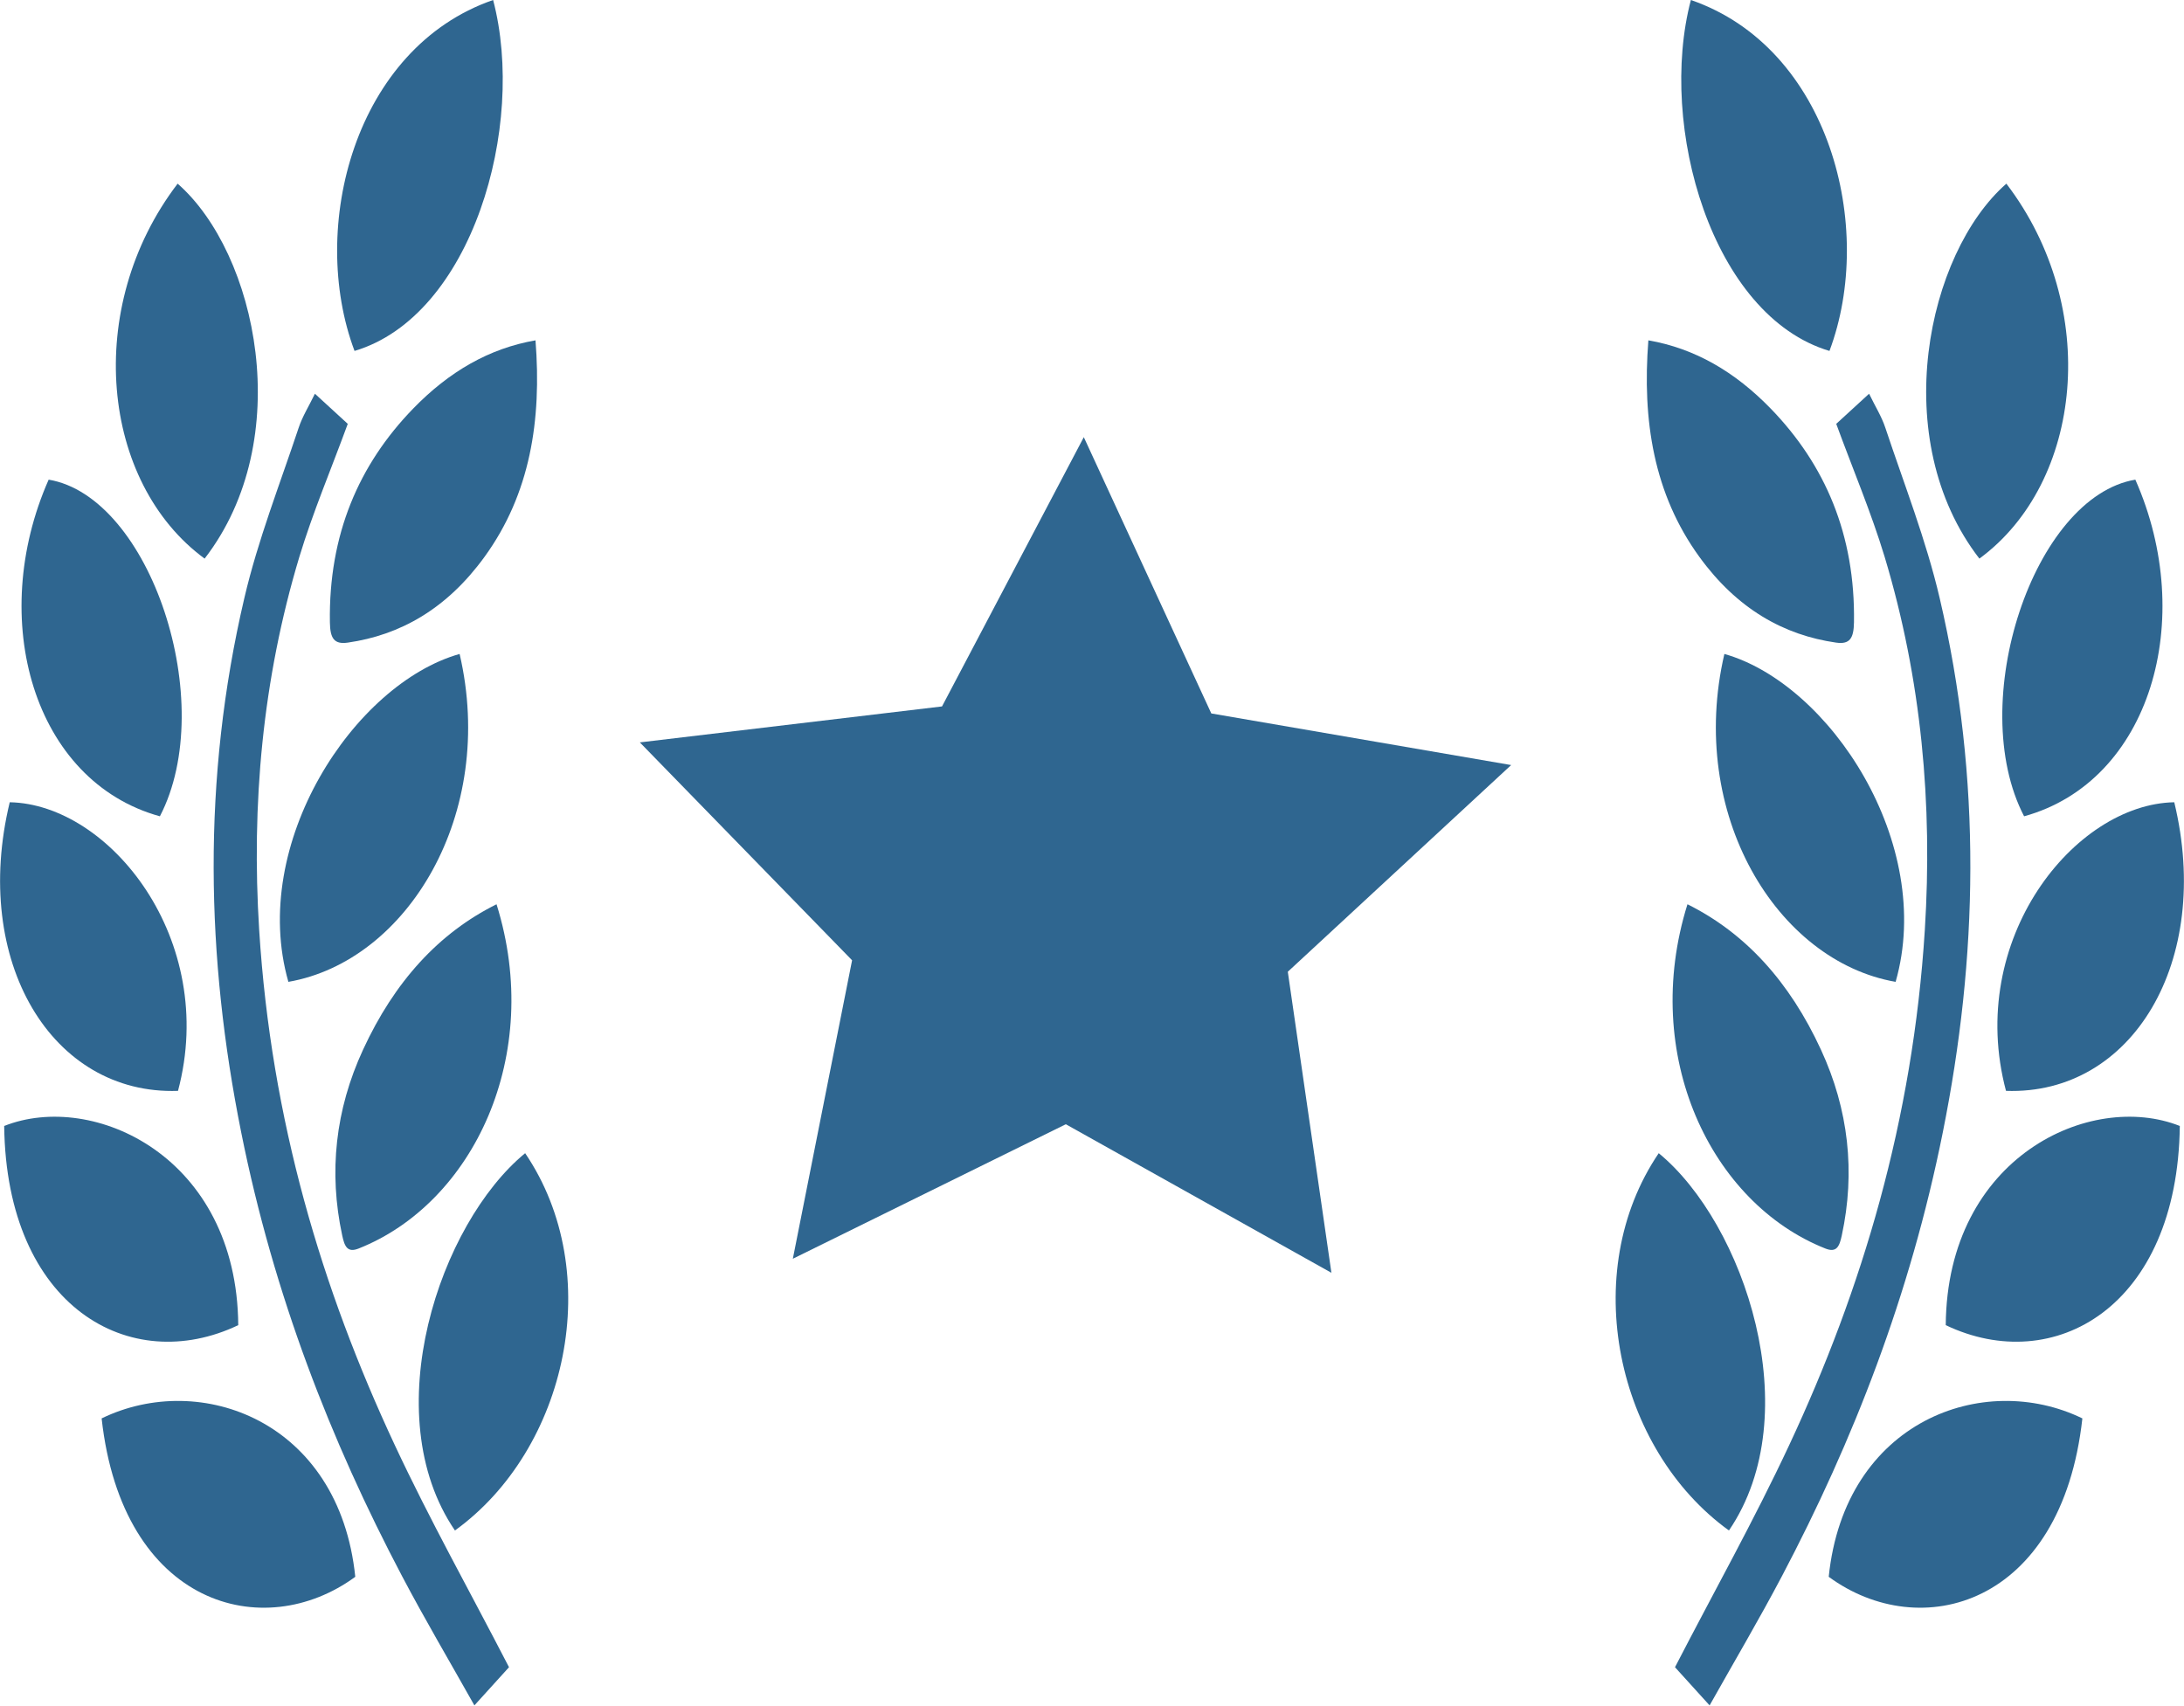
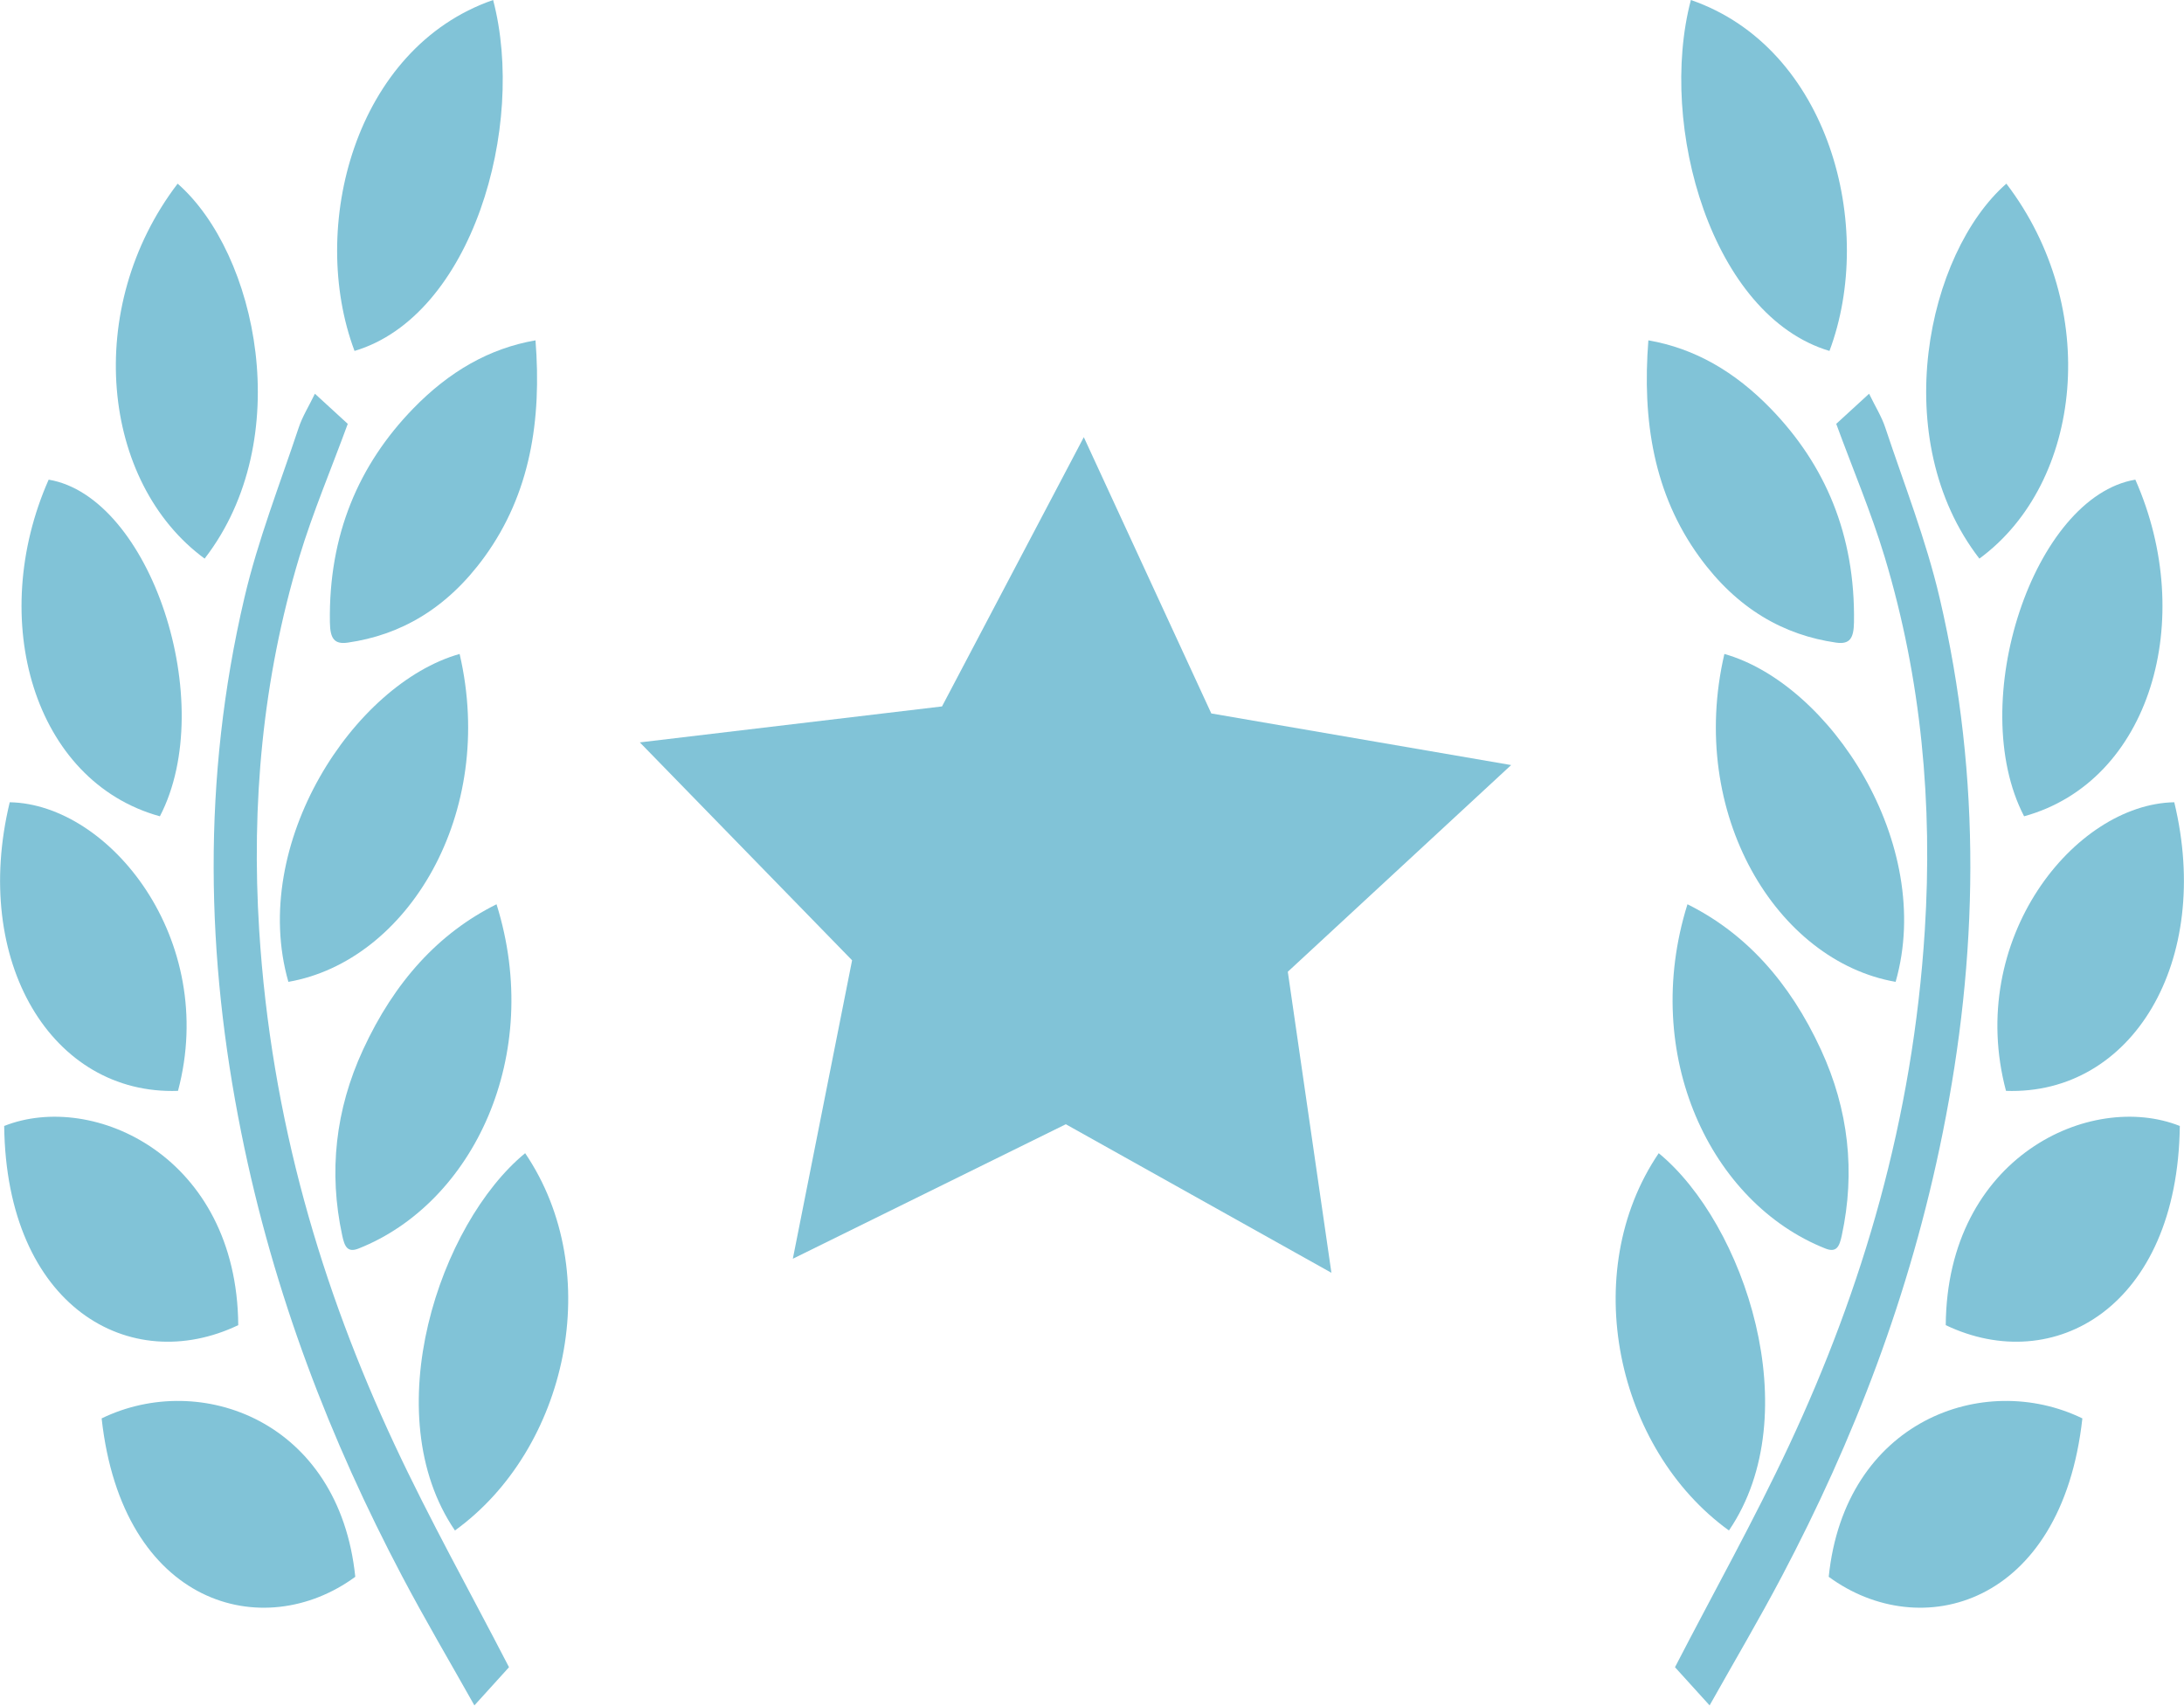
<svg xmlns="http://www.w3.org/2000/svg" id="Layer_2" data-name="Layer 2" viewBox="0 0 177.29 138.46">
  <defs>
    <style>
      .cls-1 {
-         fill: #2f6690;
+         fill: #81c3d7;
      }
    </style>
  </defs>
  <g id="Layer_4" data-name="Layer 4">
    <g>
      <path class="cls-1" d="m25.57,31.97c.99.91,1.9,1.74,2.66,2.44-1.35,3.69-2.83,7.17-3.93,10.8-3,9.96-3.9,20.1-3.26,30.3.97,15.41,5.08,29.13,11,41.79,2.86,6.12,6.11,11.91,9.28,18.05-.77.84-1.71,1.89-2.81,3.1-2-3.56-4.01-6.96-5.87-10.49-5.79-10.99-10.41-22.82-13.06-36.03-2.84-14.14-3.21-28.6.26-43.4,1.1-4.7,2.88-9.22,4.4-13.79.31-.94.84-1.77,1.32-2.77Z" />
      <path class="cls-1" d="m37.31,53.09c3.02,12.98-4.24,24.94-13.9,26.62-3.21-11.21,5.34-24.2,13.9-26.62Z" />
      <path class="cls-1" d="m40.03,0c2.7,10.26-1.72,25.65-11.25,28.49C25.01,18.45,28.79,3.89,40.03,0Z" />
      <path class="cls-1" d="m43.47,27.63c.51,6.49-.43,12.47-4.14,17.58-3.07,4.23-6.85,6.35-11.1,6.96-1.12.16-1.43-.36-1.45-1.65-.11-7.12,2.35-12.8,6.75-17.34,2.93-3.02,6.19-4.9,9.94-5.55Z" />
      <path class="cls-1" d="m40.31,73.42c3.83,12.25-1.89,24.25-11.2,27.94-.91.36-1.14-.17-1.33-1.06-1.11-5.14-.56-10.21,1.69-15.08,2.55-5.53,6.15-9.48,10.84-11.81Z" />
      <path class="cls-1" d="m19.34,107.58c-8.77,4.19-18.82-1.46-19-16.17,7.23-2.87,18.9,2.49,19,16.17Z" />
      <path class="cls-1" d="m12.98,66.27c-10.26-2.83-14.05-15.98-9.03-27.33,8.25,1.38,13.82,18.11,9.03,27.33Z" />
      <path class="cls-1" d="m8.25,115.15c8.02-3.9,19.29.2,20.59,12.86-7.44,5.46-18.91,2.38-20.59-12.86Z" />
      <path class="cls-1" d="m36.93,124.25c-6.45-9.47-1.24-24.93,5.7-30.63,6.57,9.69,3.44,24.03-5.7,30.63Z" />
      <path class="cls-1" d="m16.61,45.35c-8.41-6.17-9.87-20.38-2.19-30.44,6.45,5.65,9.67,20.76,2.19,30.44Z" />
      <path class="cls-1" d="m14.45,88.56c-10.25.36-16.78-10.52-13.66-23.43,8.1.15,16.93,11.14,13.66,23.43Z" />
      <path class="cls-1" d="m151.72,31.97c-.99.91-1.9,1.74-2.66,2.44,1.35,3.69,2.83,7.17,3.93,10.8,3,9.96,3.9,20.1,3.26,30.3-.97,15.41-5.08,29.13-11,41.79-2.86,6.12-6.11,11.91-9.28,18.05.77.84,1.71,1.89,2.81,3.1,2-3.56,4.01-6.96,5.87-10.49,5.79-10.99,10.41-22.82,13.06-36.03,2.84-14.14,3.21-28.6-.26-43.4-1.1-4.7-2.88-9.22-4.4-13.79-.31-.94-.84-1.77-1.32-2.77Z" />
      <path class="cls-1" d="m139.98,53.09c-3.02,12.98,4.24,24.94,13.9,26.62,3.21-11.21-5.34-24.2-13.9-26.62Z" />
      <path class="cls-1" d="m137.26,0c-2.7,10.26,1.72,25.65,11.25,28.49,3.77-10.04,0-24.61-11.25-28.49Z" />
      <path class="cls-1" d="m133.81,27.63c-.51,6.49.43,12.47,4.14,17.58,3.07,4.23,6.85,6.35,11.1,6.96,1.12.16,1.43-.36,1.45-1.65.11-7.12-2.35-12.8-6.75-17.34-2.93-3.02-6.19-4.9-9.94-5.55Z" />
      <path class="cls-1" d="m136.98,73.42c-3.83,12.25,1.89,24.25,11.2,27.94.91.36,1.14-.17,1.33-1.06,1.11-5.14.56-10.21-1.69-15.08-2.55-5.53-6.15-9.48-10.84-11.81Z" />
      <path class="cls-1" d="m157.95,107.58c8.77,4.19,18.82-1.46,19-16.17-7.23-2.87-18.9,2.49-19,16.17Z" />
      <path class="cls-1" d="m164.31,66.27c10.26-2.83,14.05-15.98,9.03-27.33-8.25,1.38-13.82,18.11-9.03,27.33Z" />
      <path class="cls-1" d="m169.04,115.15c-8.02-3.9-19.29.2-20.59,12.86,7.44,5.46,18.91,2.38,20.59-12.86Z" />
      <path class="cls-1" d="m140.35,124.25c6.45-9.47,1.24-24.93-5.7-30.63-6.57,9.69-3.44,24.03,5.7,30.63Z" />
      <path class="cls-1" d="m160.68,45.35c8.41-6.17,9.87-20.38,2.19-30.44-6.45,5.65-9.67,20.76-2.19,30.44Z" />
      <path class="cls-1" d="m162.84,88.56c10.25.36,16.78-10.52,13.66-23.43-8.1.15-16.93,11.14-13.66,23.43Z" />
      <polygon class="cls-1" points="108.08 103.33 86.52 91.27 64.36 102.19 69.17 77.96 51.94 60.27 76.47 57.35 87.98 35.49 98.33 57.92 122.67 62.11 104.54 78.89 108.08 103.33" />
    </g>
  </g>
</svg>
